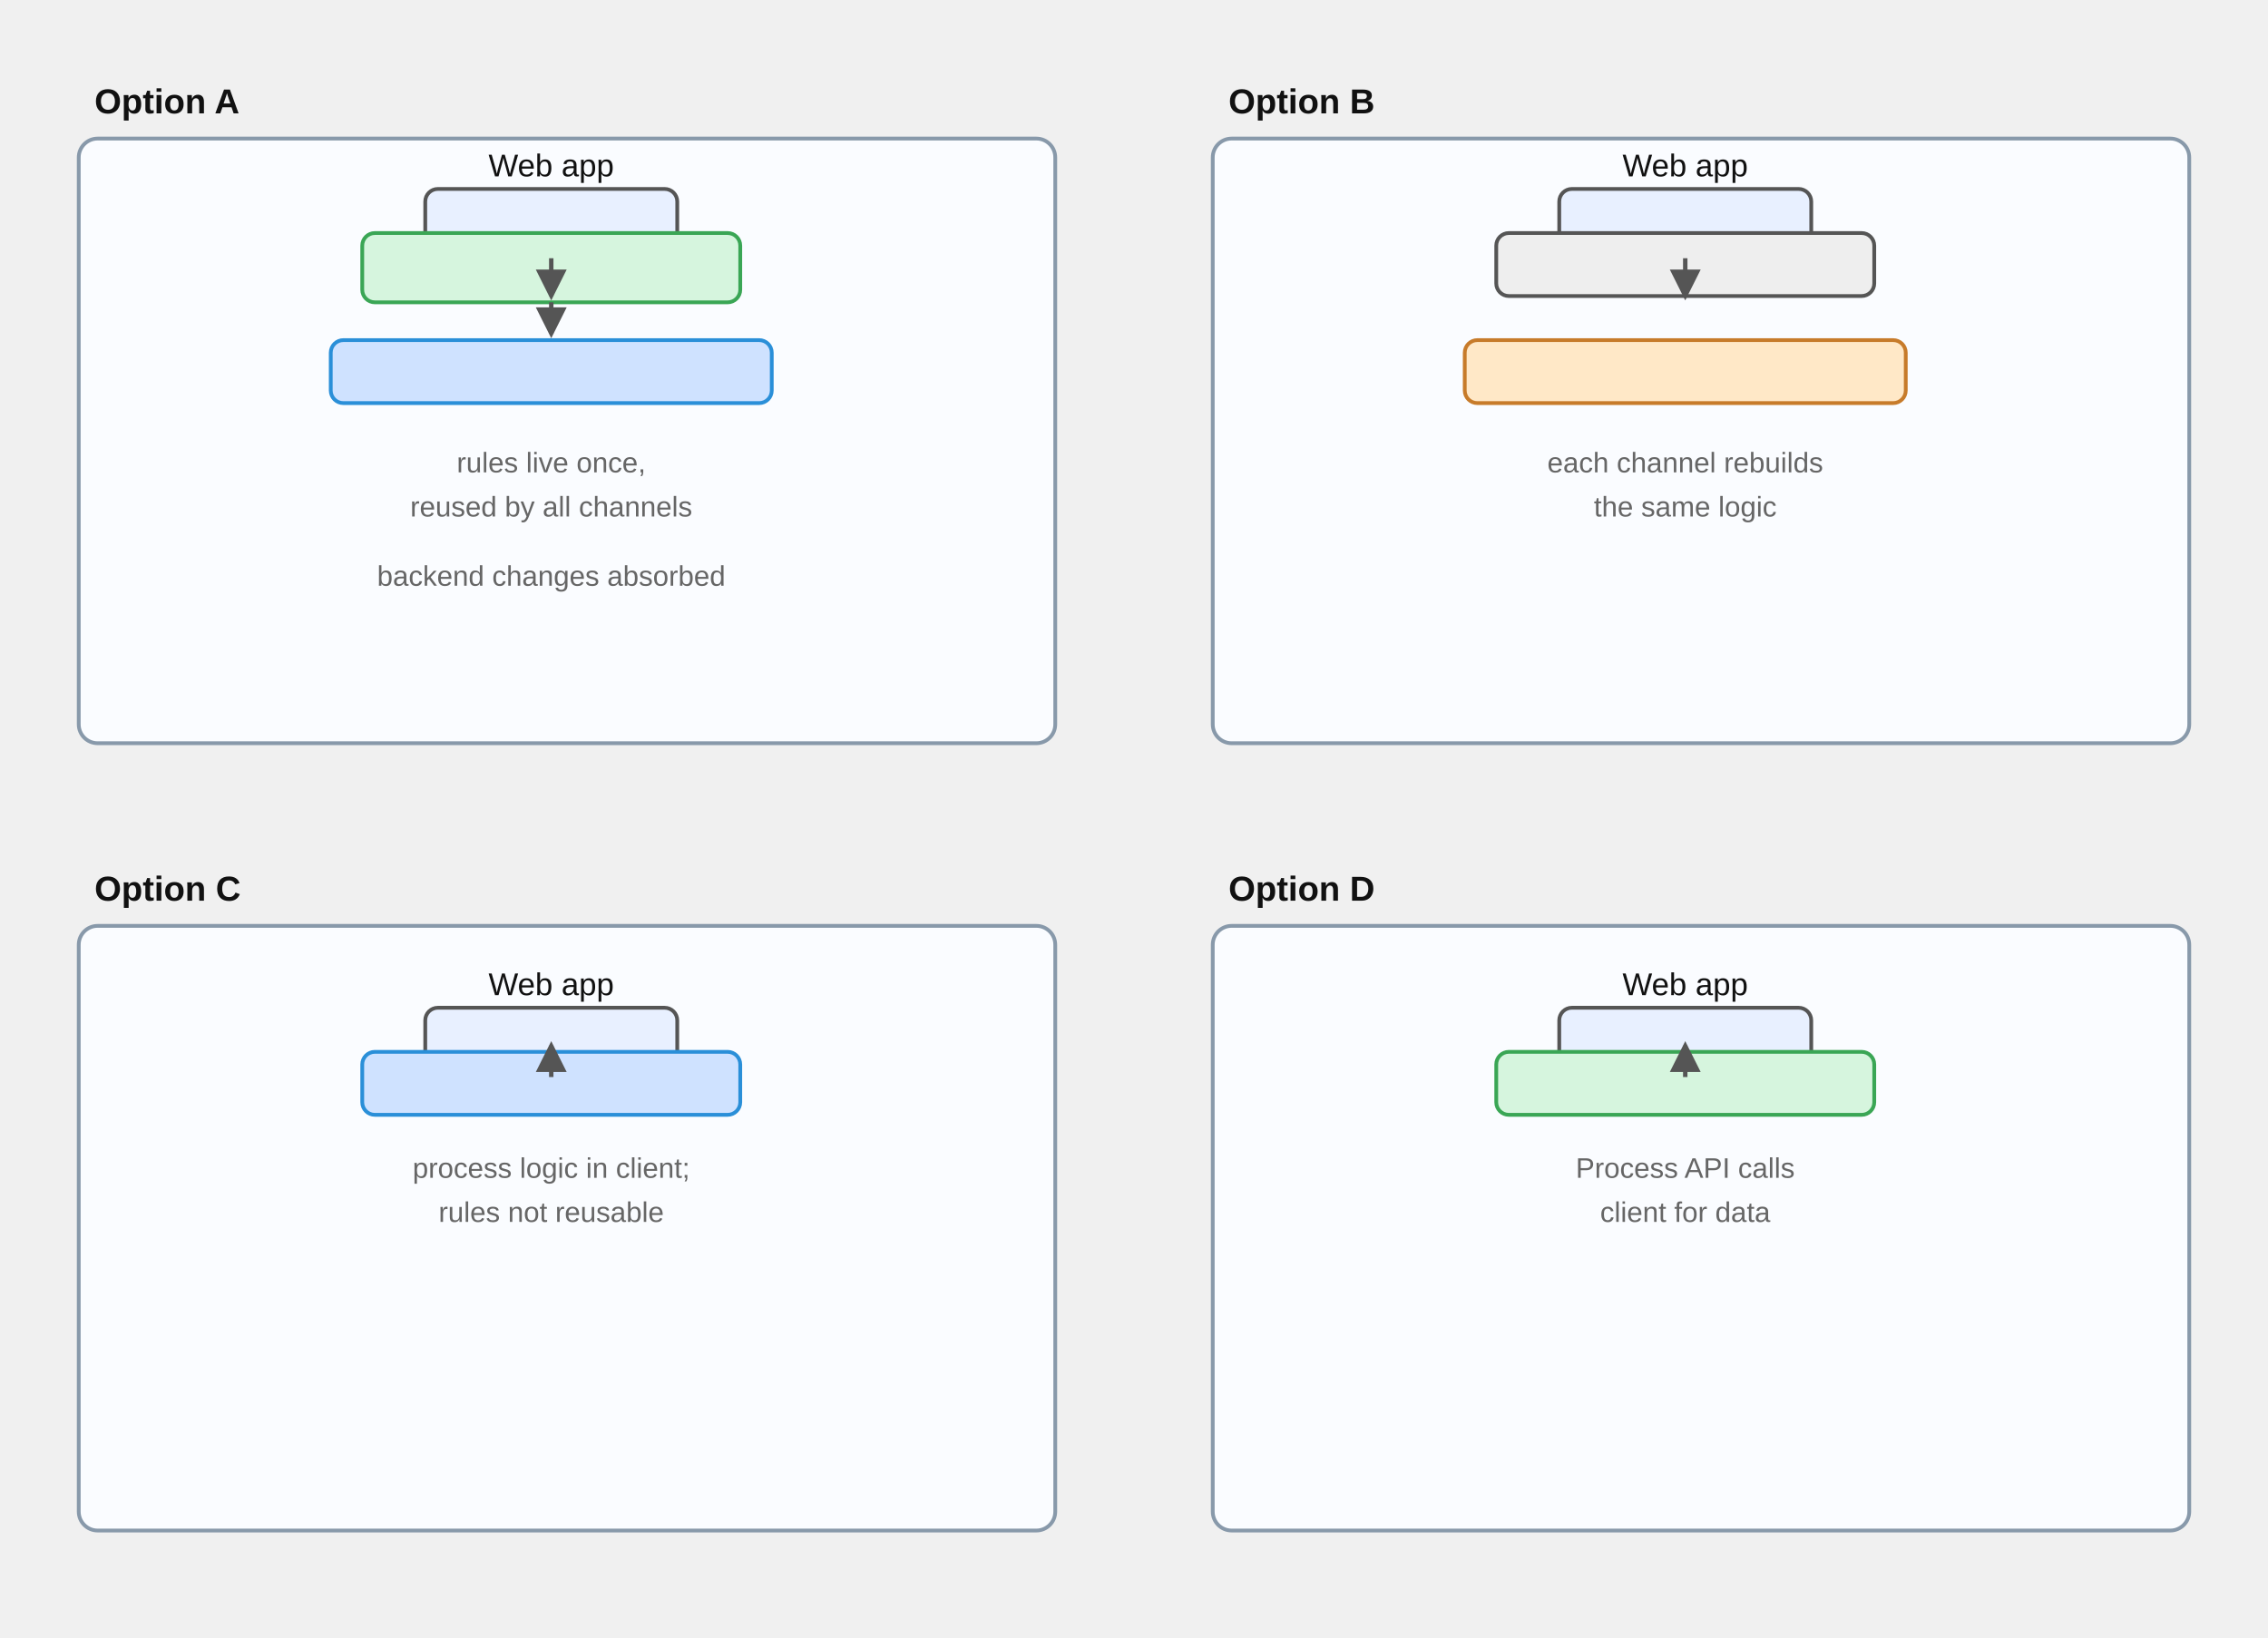
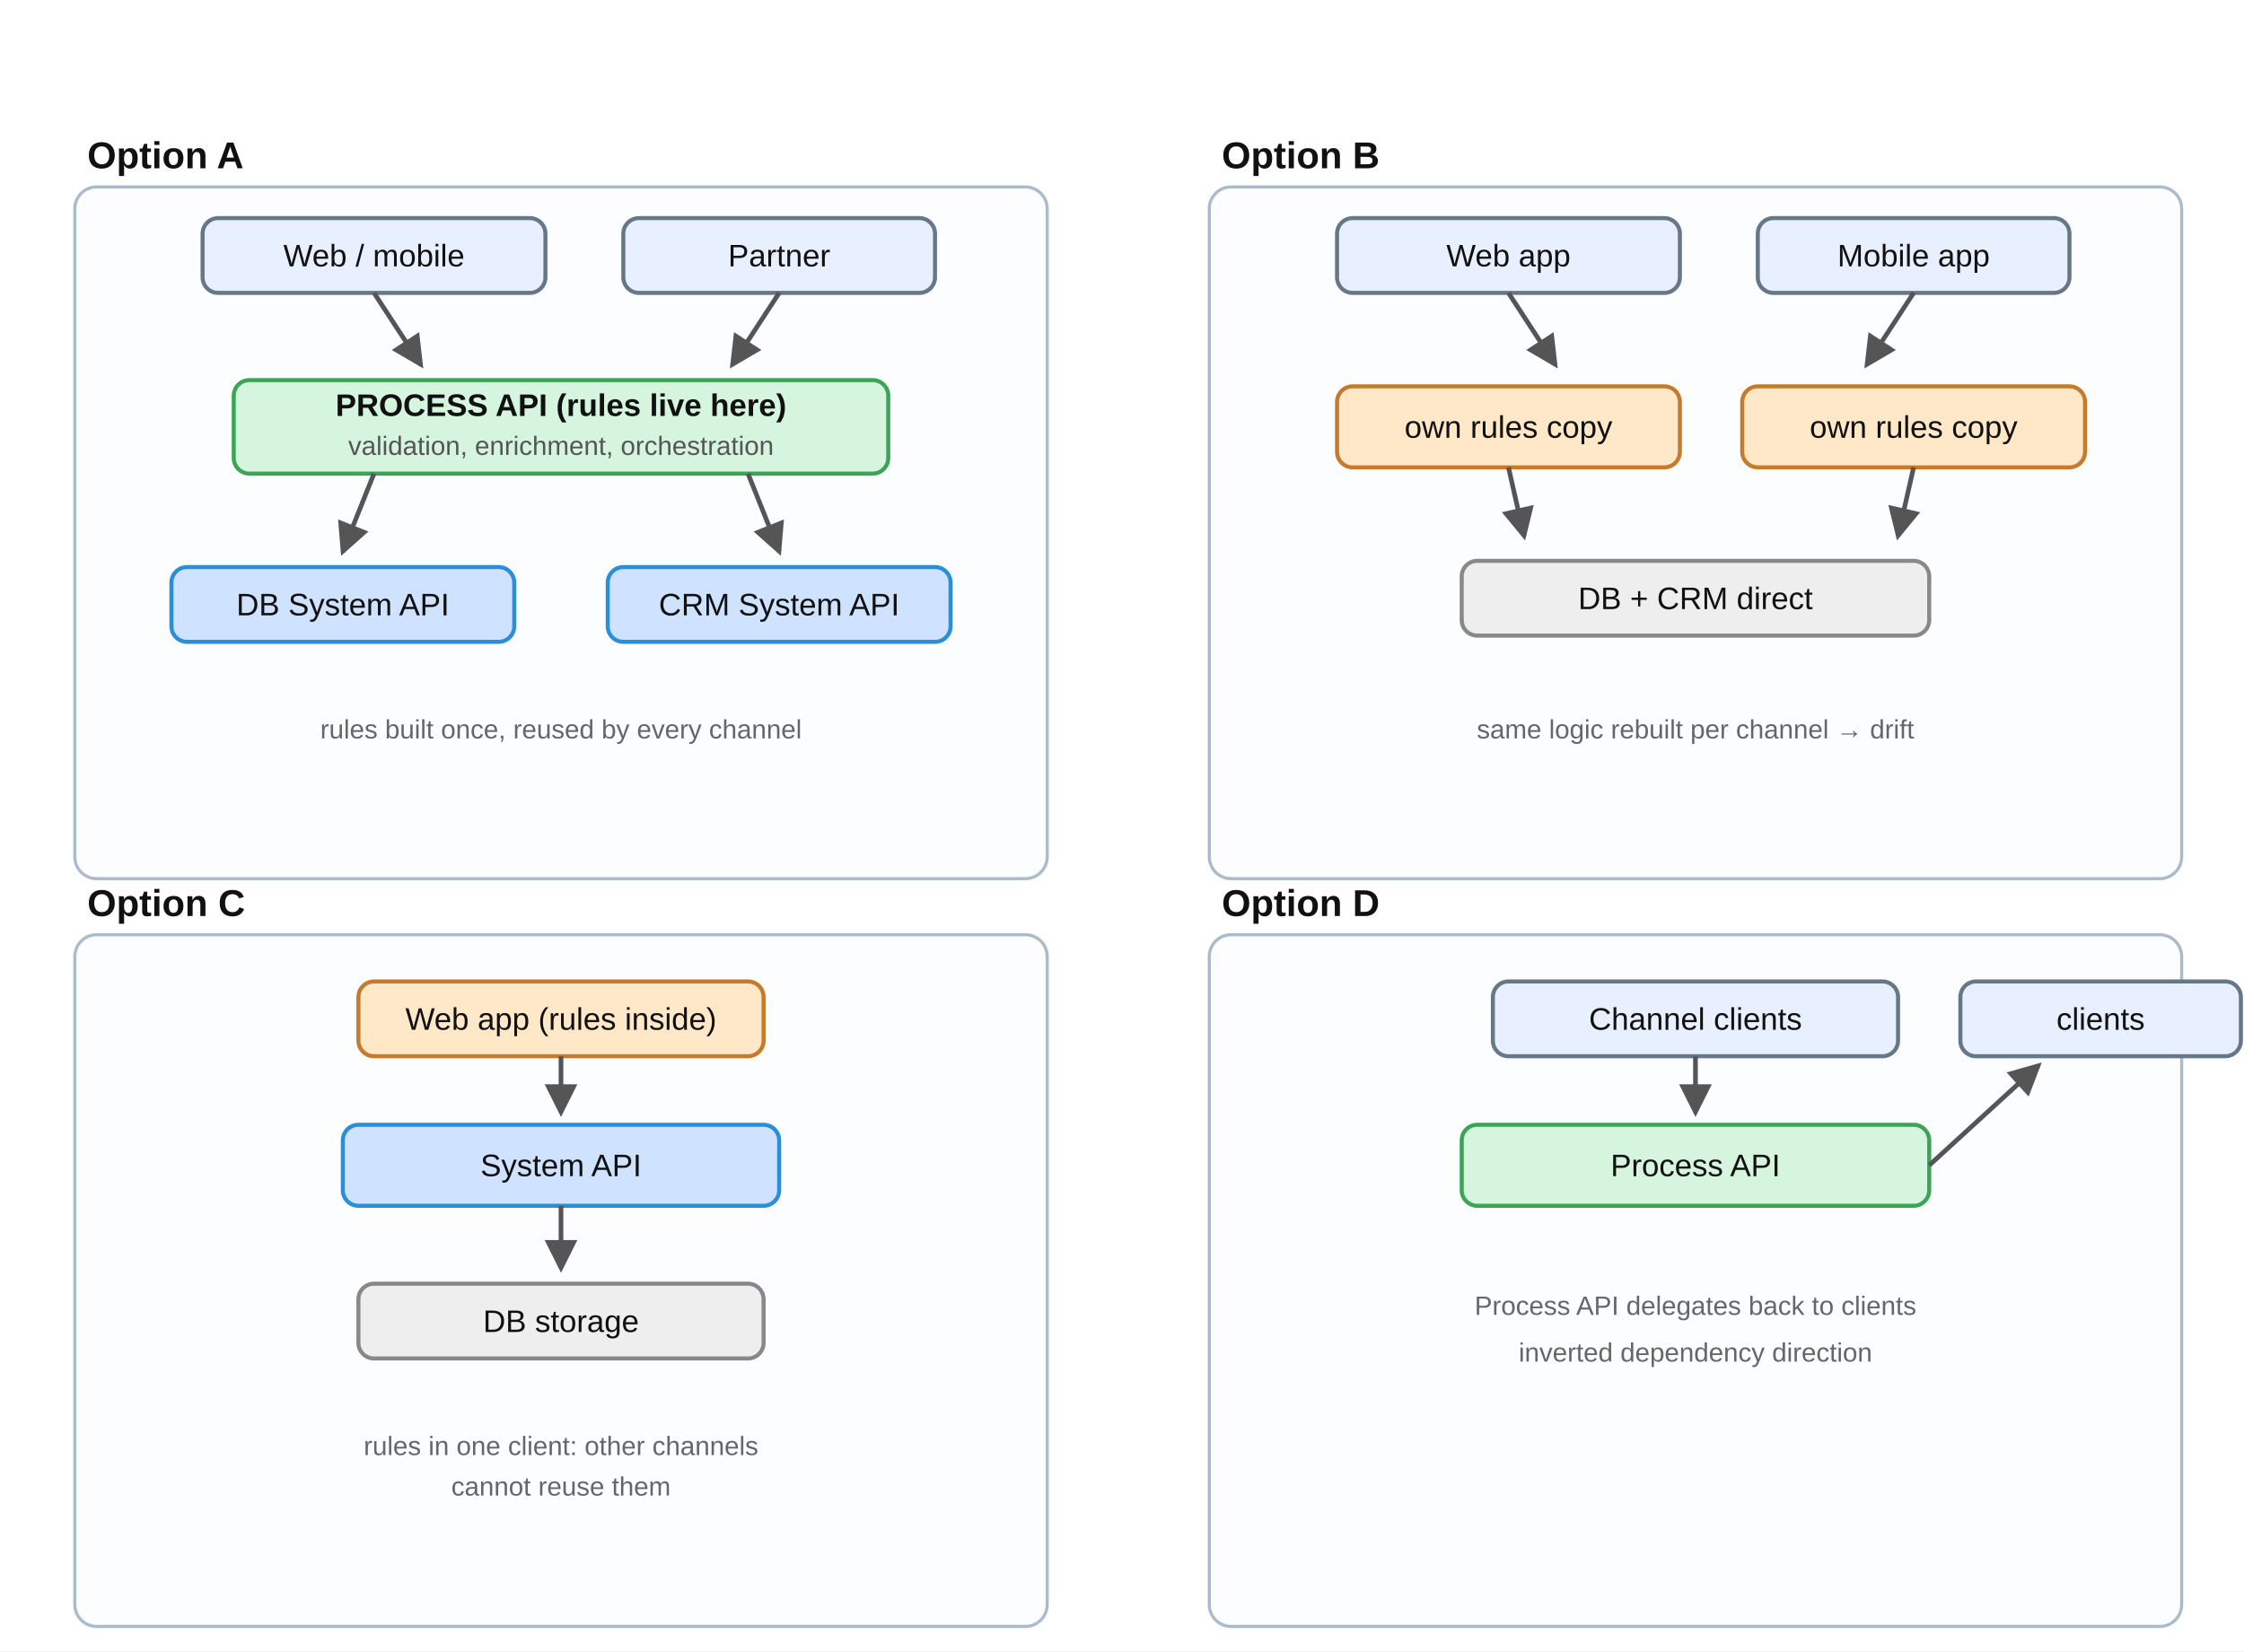
- <svg xmlns="http://www.w3.org/2000/svg" width="720" height="520" viewBox="0 0 720 520" font-family="Arial,sans-serif">
+ <svg xmlns="http://www.w3.org/2000/svg" width="720" height="530" viewBox="0 0 720 530" font-family="Arial,sans-serif">
  <defs>
    <marker id="ah" markerWidth="7" markerHeight="7" refX="6" refY="3.5" orient="auto">
      <path d="M0,0 L7,3.5 L0,7 z" fill="#555" />
    </marker>
  </defs>
-   <text x="30" y="36" text-anchor="start" font-size="11" fill="#111" font-weight="bold">Option A</text>
-   <rect x="25" y="44" width="310" height="192" rx="6" fill="#fafcff" stroke="#8899aa" stroke-width="1.2" />
-   <text x="175" y="56" text-anchor="middle" font-size="10" fill="#111" font-weight="normal">Web app</text>
-   <rect x="135" y="60" width="80" height="20" rx="4" fill="#e8f0ff" stroke="#555" stroke-width="1.2" />
-   <text x="175" y="90" text-anchor="middle" font-size="10" fill="#111" font-weight="bold">Process API</text>
-   <rect x="115" y="74" width="120" height="22" rx="4" fill="#d6f5de" stroke="#3aa655" stroke-width="1.2" />
-   <text x="175" y="124" text-anchor="middle" font-size="9" fill="#666" font-weight="normal">System API x2</text>
-   <rect x="105" y="108" width="140" height="20" rx="4" fill="#cfe2ff" stroke="#2a8fd8" stroke-width="1.2" />
-   <line x1="175" y1="82" x2="175" y2="94" stroke="#555" stroke-width="1.4" marker-end="url(#ah)" />
-   <line x1="175" y1="96" x2="175" y2="106" stroke="#555" stroke-width="1.4" marker-end="url(#ah)" />
-   <text x="175" y="150" text-anchor="middle" font-size="9" fill="#666" font-weight="normal">rules live once,</text>
-   <text x="175" y="164" text-anchor="middle" font-size="9" fill="#666" font-weight="normal">reused by all channels</text>
-   <text x="175" y="186" text-anchor="middle" font-size="9" fill="#666" font-weight="normal">backend changes absorbed</text>
-   <text x="390" y="36" text-anchor="start" font-size="11" fill="#111" font-weight="bold">Option B</text>
-   <rect x="385" y="44" width="310" height="192" rx="6" fill="#fafcff" stroke="#8899aa" stroke-width="1.2" />
-   <text x="535" y="56" text-anchor="middle" font-size="10" fill="#111" font-weight="normal">Web app</text>
-   <rect x="495" y="60" width="80" height="20" rx="4" fill="#e8f0ff" stroke="#555" stroke-width="1.2" />
-   <text x="535" y="90" text-anchor="middle" font-size="9" fill="#666" font-weight="normal">its own rules</text>
-   <rect x="475" y="74" width="120" height="20" rx="4" fill="#eeeeee" stroke="#555" stroke-width="1.2" />
-   <text x="535" y="124" text-anchor="middle" font-size="9" fill="#666" font-weight="normal">DB + CRM direct</text>
-   <rect x="465" y="108" width="140" height="20" rx="4" fill="#ffe8c7" stroke="#c77b2a" stroke-width="1.2" />
-   <line x1="535" y1="82" x2="535" y2="94" stroke="#555" stroke-width="1.4" marker-end="url(#ah)" />
-   <text x="535" y="150" text-anchor="middle" font-size="9" fill="#666" font-weight="normal">each channel rebuilds</text>
-   <text x="535" y="164" text-anchor="middle" font-size="9" fill="#666" font-weight="normal">the same logic</text>
-   <text x="30" y="286" text-anchor="start" font-size="11" fill="#111" font-weight="bold">Option C</text>
-   <rect x="25" y="294" width="310" height="192" rx="6" fill="#fafcff" stroke="#8899aa" stroke-width="1.2" />
-   <text x="175" y="316" text-anchor="middle" font-size="10" fill="#111" font-weight="normal">Web app</text>
-   <rect x="135" y="320" width="80" height="20" rx="4" fill="#e8f0ff" stroke="#555" stroke-width="1.2" />
-   <text x="175" y="350" text-anchor="middle" font-size="10" fill="#111" font-weight="bold">System API</text>
-   <rect x="115" y="334" width="120" height="20" rx="4" fill="#cfe2ff" stroke="#2a8fd8" stroke-width="1.2" />
-   <line x1="175" y1="342" x2="175" y2="332" stroke="#555" stroke-width="1.4" marker-end="url(#ah)" />
-   <text x="175" y="374" text-anchor="middle" font-size="9" fill="#666" font-weight="normal">process logic in client;</text>
-   <text x="175" y="388" text-anchor="middle" font-size="9" fill="#666" font-weight="normal">rules not reusable</text>
-   <text x="390" y="286" text-anchor="start" font-size="11" fill="#111" font-weight="bold">Option D</text>
-   <rect x="385" y="294" width="310" height="192" rx="6" fill="#fafcff" stroke="#8899aa" stroke-width="1.2" />
-   <text x="535" y="316" text-anchor="middle" font-size="10" fill="#111" font-weight="normal">Web app</text>
-   <rect x="495" y="320" width="80" height="20" rx="4" fill="#e8f0ff" stroke="#555" stroke-width="1.2" />
-   <text x="535" y="350" text-anchor="middle" font-size="10" fill="#111" font-weight="bold">Process API</text>
-   <rect x="475" y="334" width="120" height="20" rx="4" fill="#d6f5de" stroke="#3aa655" stroke-width="1.2" />
-   <line x1="535" y1="342" x2="535" y2="332" stroke="#555" stroke-width="1.4" marker-end="url(#ah)" />
-   <text x="535" y="374" text-anchor="middle" font-size="9" fill="#666" font-weight="normal">Process API calls</text>
-   <text x="535" y="388" text-anchor="middle" font-size="9" fill="#666" font-weight="normal">client for data</text>
+   <rect width="720" height="530" fill="#ffffff" />
+   <text x="28" y="54" font-size="12" font-weight="bold" fill="#111">Option A</text>
+   <rect x="24" y="60" width="312" height="222" rx="7" fill="#fbfdff" stroke="#aabbcc" stroke-width="1" />
+   <rect x="65" y="70" width="110" height="24" rx="5" fill="#e8f0ff" stroke="#667788" stroke-width="1.3" />
+   <text x="120" y="85.5" text-anchor="middle" font-size="10" font-weight="normal" fill="#111">Web / mobile</text>
+   <rect x="200" y="70" width="100" height="24" rx="5" fill="#e8f0ff" stroke="#667788" stroke-width="1.3" />
+   <text x="250" y="85.5" text-anchor="middle" font-size="10" font-weight="normal" fill="#111">Partner</text>
+   <line x1="120" y1="94" x2="135" y2="117" stroke="#555" stroke-width="1.5" marker-end="url(#ah)" />
+   <line x1="250" y1="94" x2="235" y2="117" stroke="#555" stroke-width="1.5" marker-end="url(#ah)" />
+   <rect x="75" y="122" width="210" height="30" rx="5" fill="#d6f5de" stroke="#3aa655" stroke-width="1.3" />
+   <text x="180" y="133.5" text-anchor="middle" font-size="10" font-weight="bold" fill="#111">PROCESS API (rules live here)</text>
+   <text x="180" y="146" text-anchor="middle" font-size="8.5" fill="#555">validation, enrichment, orchestration</text>
+   <line x1="120" y1="152" x2="110" y2="177" stroke="#555" stroke-width="1.5" marker-end="url(#ah)" />
+   <line x1="240" y1="152" x2="250" y2="177" stroke="#555" stroke-width="1.5" marker-end="url(#ah)" />
+   <rect x="55" y="182" width="110" height="24" rx="5" fill="#cfe2ff" stroke="#2a8fd8" stroke-width="1.3" />
+   <text x="110" y="197.5" text-anchor="middle" font-size="10" font-weight="normal" fill="#111">DB System API</text>
+   <rect x="195" y="182" width="110" height="24" rx="5" fill="#cfe2ff" stroke="#2a8fd8" stroke-width="1.3" />
+   <text x="250" y="197.5" text-anchor="middle" font-size="10" font-weight="normal" fill="#111">CRM System API</text>
+   <text x="180" y="237" text-anchor="middle" font-size="8.5" fill="#666">rules built once, reused by every channel</text>
+   <text x="392" y="54" font-size="12" font-weight="bold" fill="#111">Option B</text>
+   <rect x="388" y="60" width="312" height="222" rx="7" fill="#fbfdff" stroke="#aabbcc" stroke-width="1" />
+   <rect x="429" y="70" width="110" height="24" rx="5" fill="#e8f0ff" stroke="#667788" stroke-width="1.3" />
+   <text x="484" y="85.5" text-anchor="middle" font-size="10" font-weight="normal" fill="#111">Web app</text>
+   <rect x="564" y="70" width="100" height="24" rx="5" fill="#e8f0ff" stroke="#667788" stroke-width="1.3" />
+   <text x="614" y="85.5" text-anchor="middle" font-size="10" font-weight="normal" fill="#111">Mobile app</text>
+   <line x1="484" y1="94" x2="499" y2="117" stroke="#555" stroke-width="1.5" marker-end="url(#ah)" />
+   <line x1="614" y1="94" x2="599" y2="117" stroke="#555" stroke-width="1.5" marker-end="url(#ah)" />
+   <rect x="429" y="124" width="110" height="26" rx="5" fill="#ffe8c7" stroke="#c77b2a" stroke-width="1.3" />
+   <text x="484" y="140.5" text-anchor="middle" font-size="10" font-weight="normal" fill="#111">own rules copy</text>
+   <rect x="559" y="124" width="110" height="26" rx="5" fill="#ffe8c7" stroke="#c77b2a" stroke-width="1.3" />
+   <text x="614" y="140.5" text-anchor="middle" font-size="10" font-weight="normal" fill="#111">own rules copy</text>
+   <line x1="484" y1="150" x2="489" y2="172" stroke="#555" stroke-width="1.5" marker-end="url(#ah)" />
+   <line x1="614" y1="150" x2="609" y2="172" stroke="#555" stroke-width="1.5" marker-end="url(#ah)" />
+   <rect x="469" y="180" width="150" height="24" rx="5" fill="#eeeeee" stroke="#888888" stroke-width="1.3" />
+   <text x="544" y="195.5" text-anchor="middle" font-size="10" font-weight="normal" fill="#111">DB + CRM direct</text>
+   <text x="544" y="237" text-anchor="middle" font-size="8.5" fill="#666">same logic rebuilt per channel → drift</text>
+   <text x="28" y="294" font-size="12" font-weight="bold" fill="#111">Option C</text>
+   <rect x="24" y="300" width="312" height="222" rx="7" fill="#fbfdff" stroke="#aabbcc" stroke-width="1" />
+   <rect x="115" y="315" width="130" height="24" rx="5" fill="#ffe8c7" stroke="#c77b2a" stroke-width="1.3" />
+   <text x="180" y="330.5" text-anchor="middle" font-size="10" font-weight="normal" fill="#111">Web app (rules inside)</text>
+   <line x1="180" y1="339" x2="180" y2="357" stroke="#555" stroke-width="1.5" marker-end="url(#ah)" />
+   <rect x="110" y="361" width="140" height="26" rx="5" fill="#cfe2ff" stroke="#2a8fd8" stroke-width="1.3" />
+   <text x="180" y="377.5" text-anchor="middle" font-size="10" font-weight="normal" fill="#111">System API</text>
+   <line x1="180" y1="387" x2="180" y2="407" stroke="#555" stroke-width="1.5" marker-end="url(#ah)" />
+   <rect x="115" y="412" width="130" height="24" rx="5" fill="#eeeeee" stroke="#888888" stroke-width="1.3" />
+   <text x="180" y="427.5" text-anchor="middle" font-size="10" font-weight="normal" fill="#111">DB storage</text>
+   <text x="180" y="467" text-anchor="middle" font-size="8.5" fill="#666">rules in one client: other channels</text>
+   <text x="180" y="480" text-anchor="middle" font-size="8.5" fill="#666">cannot reuse them</text>
+   <text x="392" y="294" font-size="12" font-weight="bold" fill="#111">Option D</text>
+   <rect x="388" y="300" width="312" height="222" rx="7" fill="#fbfdff" stroke="#aabbcc" stroke-width="1" />
+   <rect x="479" y="315" width="130" height="24" rx="5" fill="#e8f0ff" stroke="#667788" stroke-width="1.3" />
+   <text x="544" y="330.5" text-anchor="middle" font-size="10" font-weight="normal" fill="#111">Channel clients</text>
+   <line x1="544" y1="339" x2="544" y2="357" stroke="#555" stroke-width="1.5" marker-end="url(#ah)" />
+   <rect x="469" y="361" width="150" height="26" rx="5" fill="#d6f5de" stroke="#3aa655" stroke-width="1.3" />
+   <text x="544" y="377.5" text-anchor="middle" font-size="10" font-weight="normal" fill="#111">Process API</text>
+   <line x1="619" y1="374" x2="654" y2="342" stroke="#555" stroke-width="1.5" marker-end="url(#ah)" />
+   <rect x="629" y="315" width="90" height="24" rx="5" fill="#e8f0ff" stroke="#667788" stroke-width="1.3" />
+   <text x="674" y="330.5" text-anchor="middle" font-size="10" font-weight="normal" fill="#111">clients</text>
+   <text x="544" y="422" text-anchor="middle" font-size="8.5" fill="#666">Process API delegates back to clients</text>
+   <text x="544" y="437" text-anchor="middle" font-size="8.5" fill="#666">inverted dependency direction</text>
</svg>
